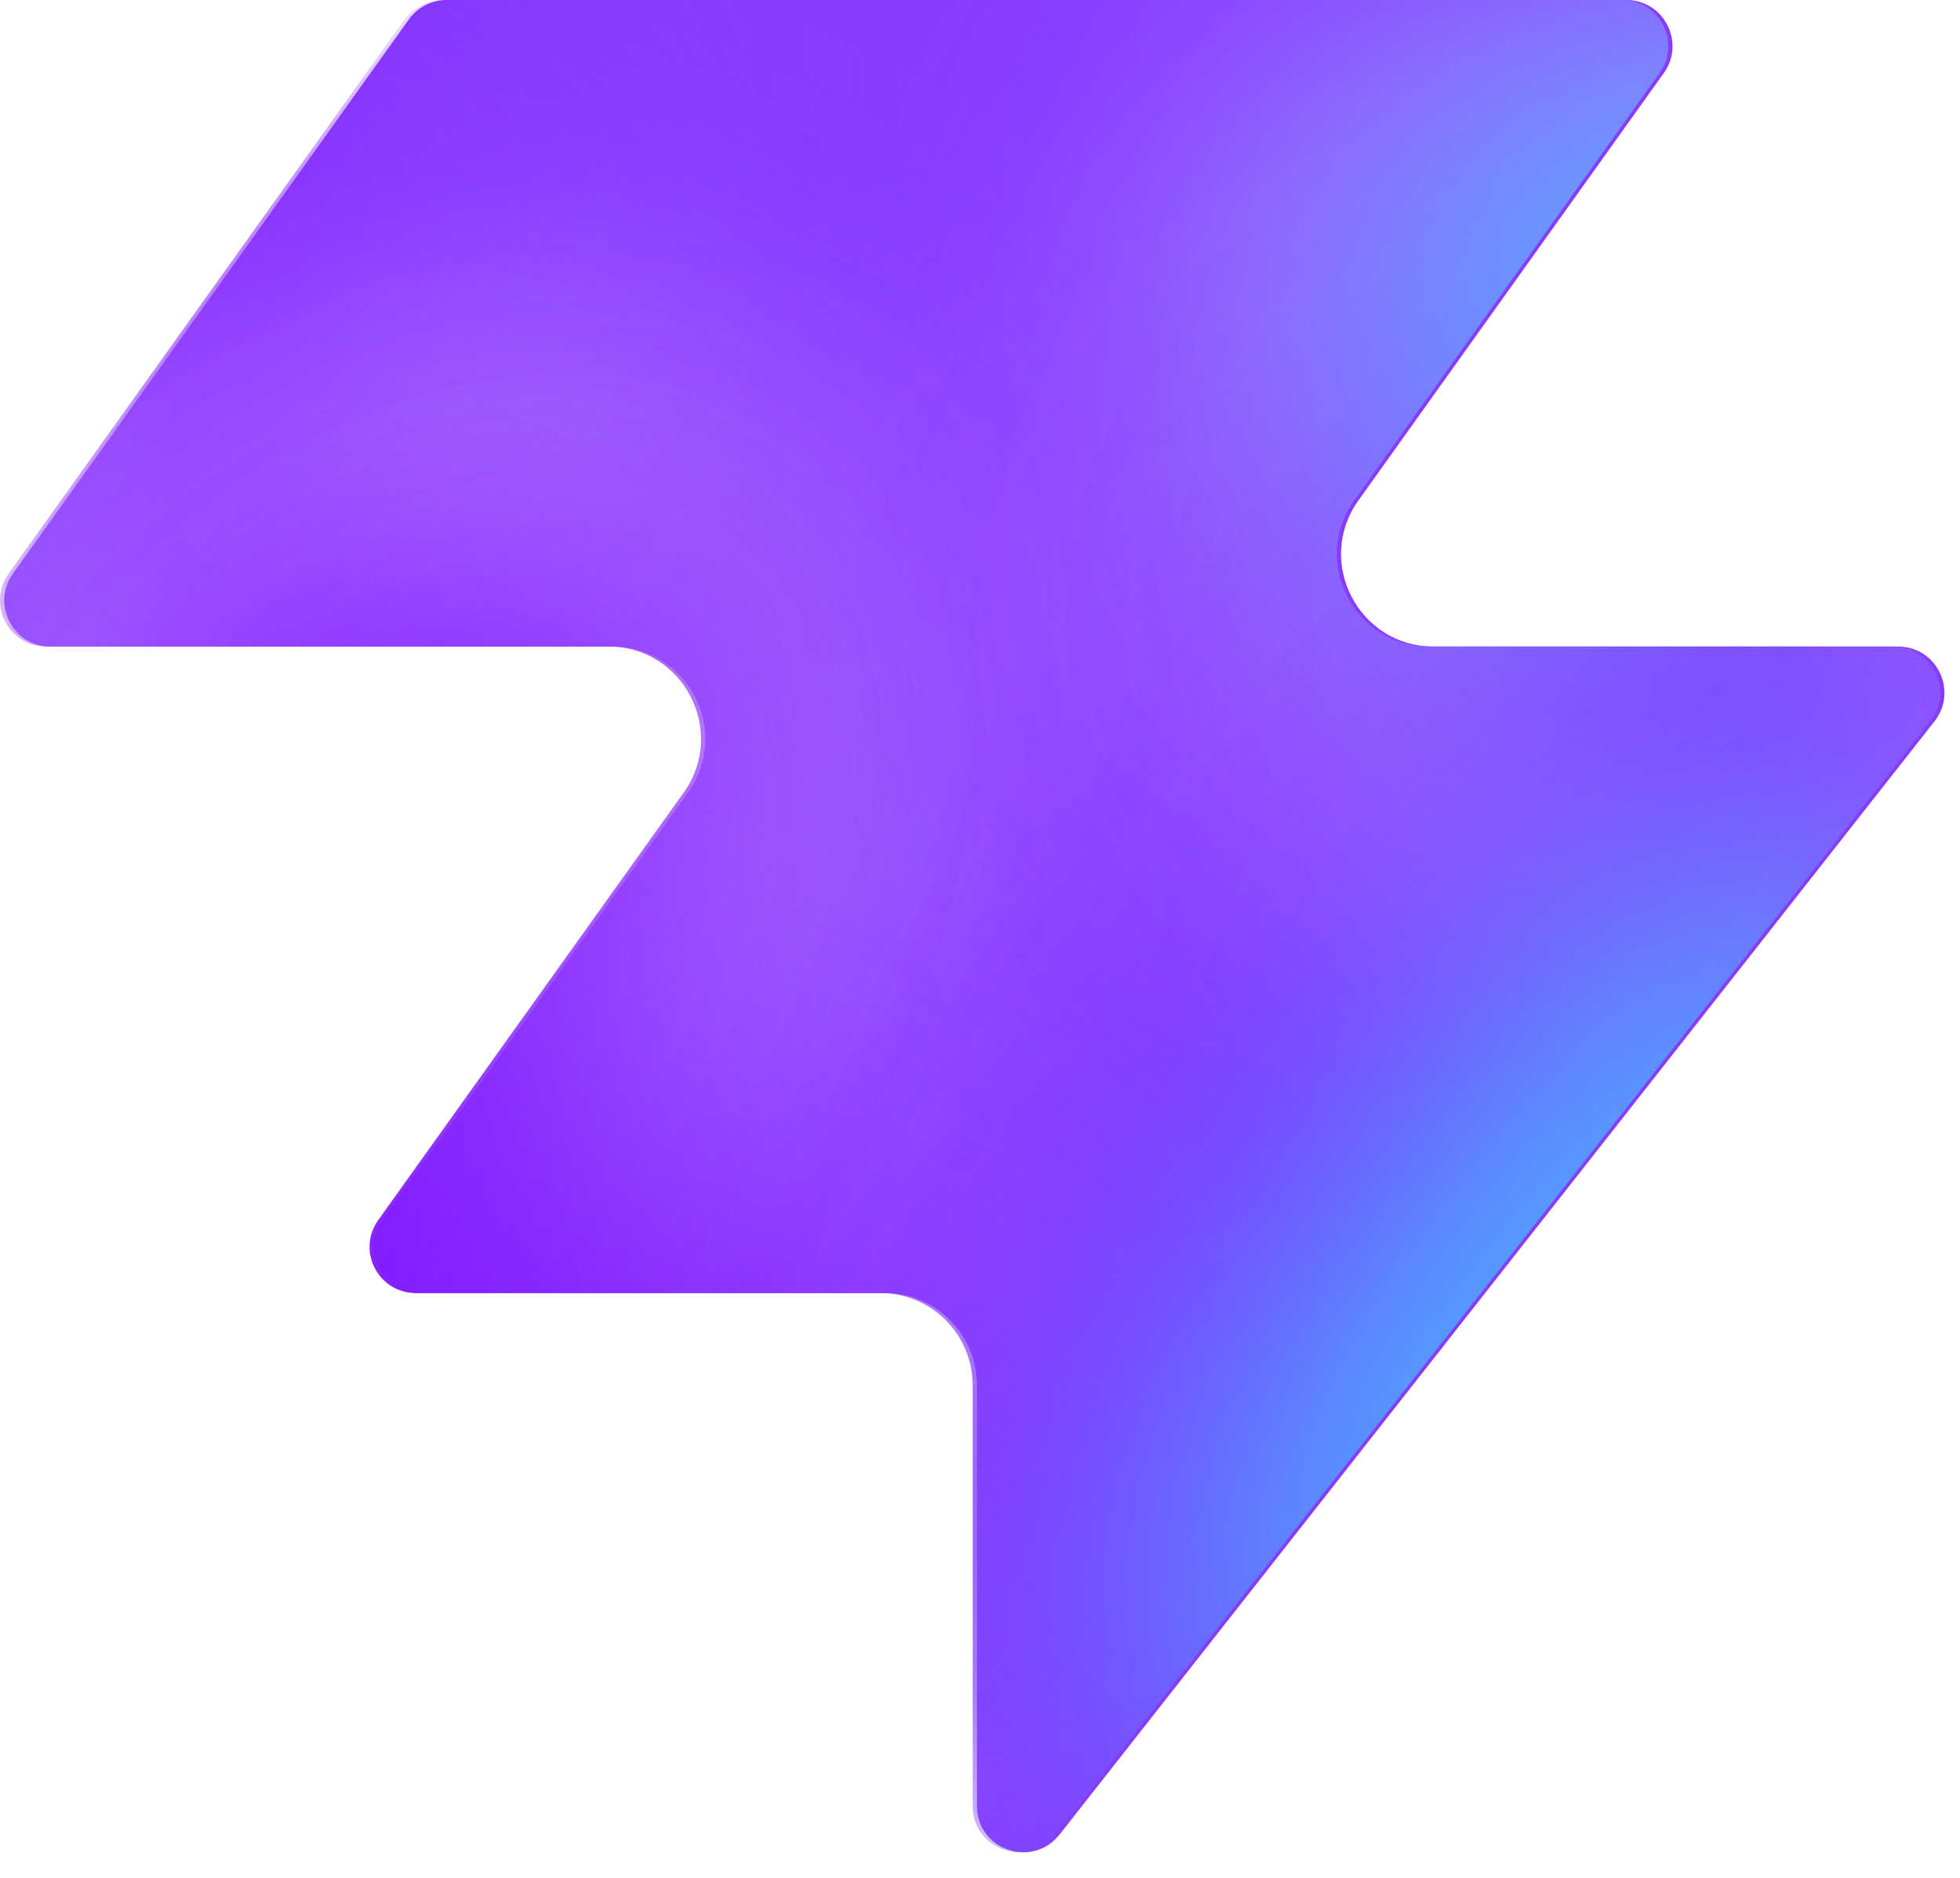
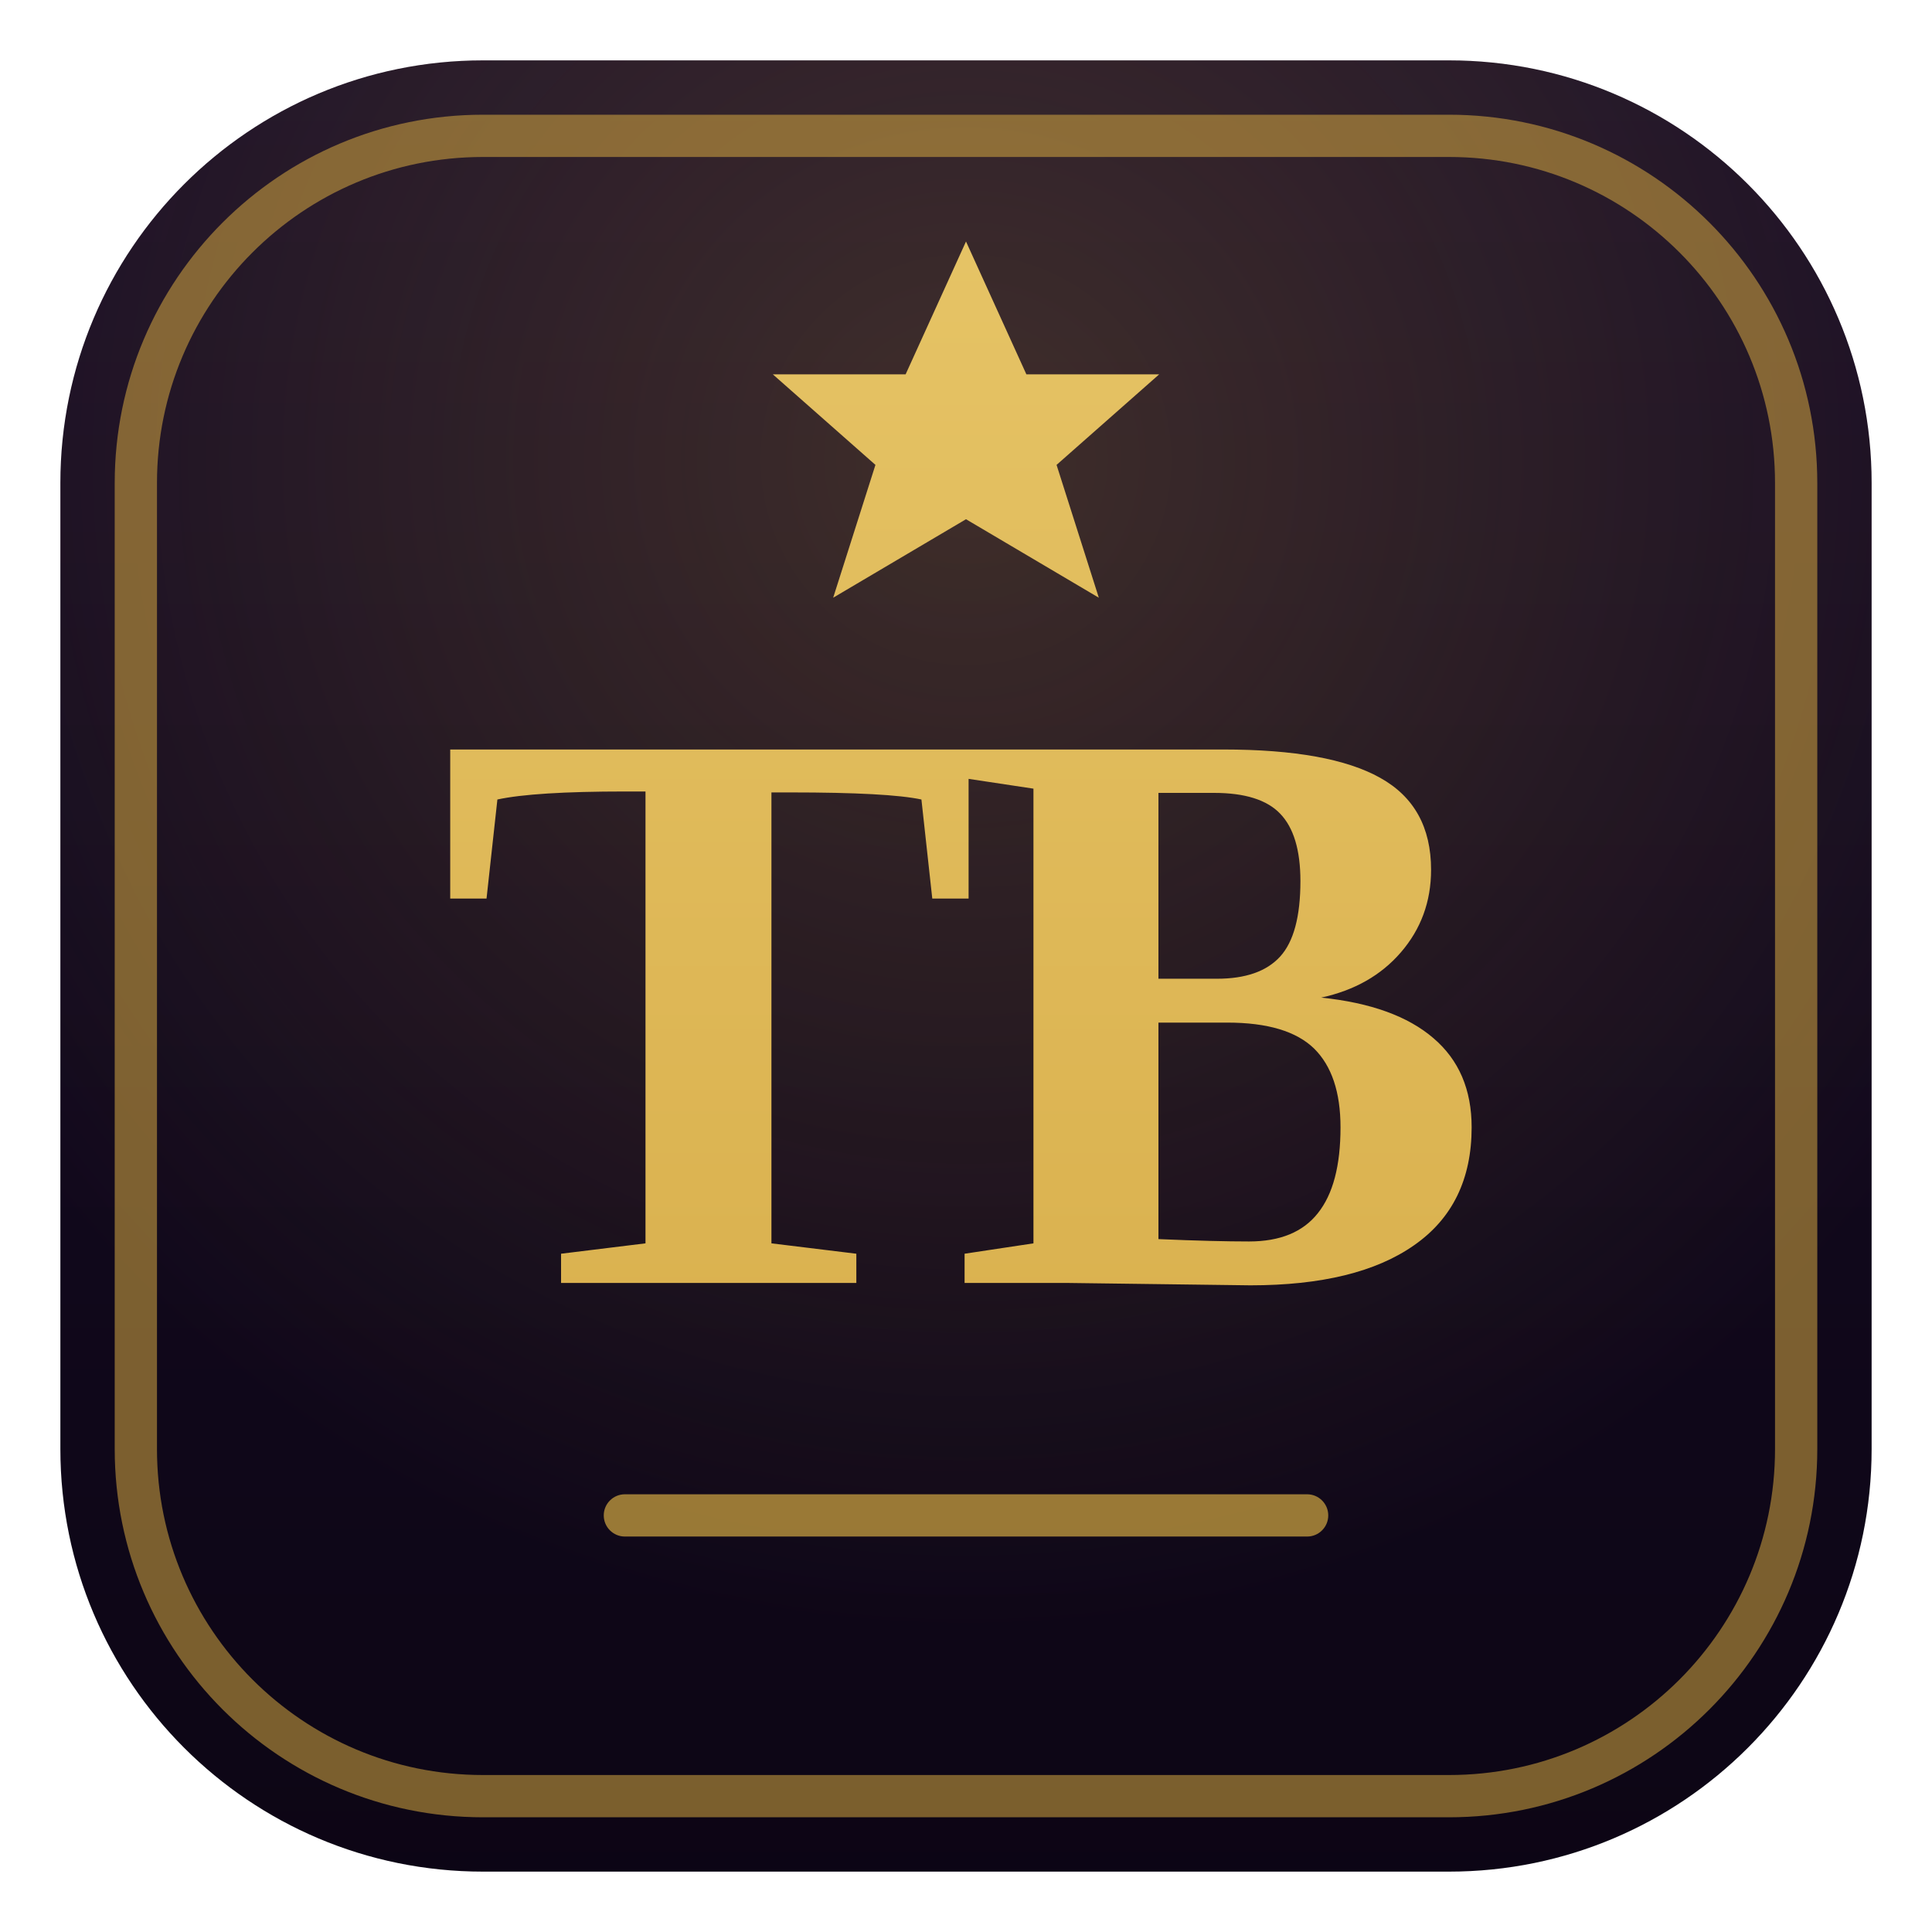
- <svg xmlns="http://www.w3.org/2000/svg" width="48" height="46" fill="none" viewBox="0 0 48 46">
-   <path fill="#863bff" d="M25.946 44.938c-.664.845-2.021.375-2.021-.698V33.937a2.26 2.26 0 0 0-2.262-2.262H10.287c-.92 0-1.456-1.04-.92-1.788l7.48-10.471c1.07-1.497 0-3.578-1.842-3.578H1.237c-.92 0-1.456-1.04-.92-1.788L10.013.474c.214-.297.556-.474.92-.474h28.894c.92 0 1.456 1.04.92 1.788l-7.48 10.471c-1.07 1.498 0 3.579 1.842 3.579h11.377c.943 0 1.473 1.088.89 1.83L25.947 44.94z" style="fill:#863bff;fill:color(display-p3 .525 .23 1);fill-opacity:1" />
-   <mask id="a" width="48" height="46" x="0" y="0" maskUnits="userSpaceOnUse" style="mask-type:alpha">
-     <path fill="#000" d="M25.842 44.938c-.664.844-2.021.375-2.021-.698V33.937a2.26 2.26 0 0 0-2.262-2.262H10.183c-.92 0-1.456-1.04-.92-1.788l7.48-10.471c1.07-1.498 0-3.579-1.842-3.579H1.133c-.92 0-1.456-1.04-.92-1.787L9.91.473c.214-.297.556-.474.92-.474h28.894c.92 0 1.456 1.04.92 1.788l-7.48 10.471c-1.07 1.498 0 3.578 1.842 3.578h11.377c.943 0 1.473 1.088.89 1.832L25.843 44.94z" style="fill:#000;fill-opacity:1" />
-   </mask>
-   <g mask="url(#a)">
-     <g filter="url(#b)">
-       <ellipse cx="5.508" cy="14.704" fill="#ede6ff" rx="5.508" ry="14.704" style="fill:#ede6ff;fill:color(display-p3 .927 .903 1);fill-opacity:1" transform="matrix(.00324 1 1 -.00324 -4.47 31.516)" />
-     </g>
-     <g filter="url(#c)">
-       <ellipse cx="10.399" cy="29.851" fill="#ede6ff" rx="10.399" ry="29.851" style="fill:#ede6ff;fill:color(display-p3 .927 .903 1);fill-opacity:1" transform="matrix(.00324 1 1 -.00324 -39.328 7.883)" />
-     </g>
-     <g filter="url(#d)">
-       <ellipse cx="5.508" cy="30.487" fill="#7e14ff" rx="5.508" ry="30.487" style="fill:#7e14ff;fill:color(display-p3 .492 .077 1);fill-opacity:1" transform="rotate(89.814 -25.913 -14.639)scale(1 -1)" />
-     </g>
-     <g filter="url(#e)">
-       <ellipse cx="5.508" cy="30.599" fill="#7e14ff" rx="5.508" ry="30.599" style="fill:#7e14ff;fill:color(display-p3 .492 .077 1);fill-opacity:1" transform="rotate(89.814 -32.644 -3.334)scale(1 -1)" />
-     </g>
-     <g filter="url(#f)">
-       <ellipse cx="5.508" cy="30.599" fill="#7e14ff" rx="5.508" ry="30.599" style="fill:#7e14ff;fill:color(display-p3 .492 .077 1);fill-opacity:1" transform="matrix(.00324 1 1 -.00324 -34.34 30.47)" />
-     </g>
-     <g filter="url(#g)">
-       <ellipse cx="14.072" cy="22.078" fill="#ede6ff" rx="14.072" ry="22.078" style="fill:#ede6ff;fill:color(display-p3 .927 .903 1);fill-opacity:1" transform="rotate(93.35 24.506 48.493)scale(-1 1)" />
-     </g>
-     <g filter="url(#h)">
-       <ellipse cx="3.47" cy="21.501" fill="#7e14ff" rx="3.47" ry="21.501" style="fill:#7e14ff;fill:color(display-p3 .492 .077 1);fill-opacity:1" transform="rotate(89.009 28.708 47.59)scale(-1 1)" />
-     </g>
-     <g filter="url(#i)">
-       <ellipse cx="3.47" cy="21.501" fill="#7e14ff" rx="3.47" ry="21.501" style="fill:#7e14ff;fill:color(display-p3 .492 .077 1);fill-opacity:1" transform="rotate(89.009 28.708 47.59)scale(-1 1)" />
-     </g>
-     <g filter="url(#j)">
-       <ellipse cx=".387" cy="8.972" fill="#7e14ff" rx="4.407" ry="29.108" style="fill:#7e14ff;fill:color(display-p3 .492 .077 1);fill-opacity:1" transform="rotate(39.51 .387 8.972)" />
-     </g>
-     <g filter="url(#k)">
-       <ellipse cx="47.523" cy="-6.092" fill="#7e14ff" rx="4.407" ry="29.108" style="fill:#7e14ff;fill:color(display-p3 .492 .077 1);fill-opacity:1" transform="rotate(37.892 47.523 -6.092)" />
-     </g>
-     <g filter="url(#l)">
-       <ellipse cx="41.412" cy="6.333" fill="#47bfff" rx="5.971" ry="9.665" style="fill:#47bfff;fill:color(display-p3 .28 .748 1);fill-opacity:1" transform="rotate(37.892 41.412 6.333)" />
-     </g>
-     <g filter="url(#m)">
-       <ellipse cx="-1.879" cy="38.332" fill="#7e14ff" rx="4.407" ry="29.108" style="fill:#7e14ff;fill:color(display-p3 .492 .077 1);fill-opacity:1" transform="rotate(37.892 -1.88 38.332)" />
-     </g>
-     <g filter="url(#n)">
-       <ellipse cx="-1.879" cy="38.332" fill="#7e14ff" rx="4.407" ry="29.108" style="fill:#7e14ff;fill:color(display-p3 .492 .077 1);fill-opacity:1" transform="rotate(37.892 -1.88 38.332)" />
-     </g>
-     <g filter="url(#o)">
-       <ellipse cx="35.651" cy="29.907" fill="#7e14ff" rx="4.407" ry="29.108" style="fill:#7e14ff;fill:color(display-p3 .492 .077 1);fill-opacity:1" transform="rotate(37.892 35.651 29.907)" />
-     </g>
-     <g filter="url(#p)">
-       <ellipse cx="38.418" cy="32.4" fill="#47bfff" rx="5.971" ry="15.297" style="fill:#47bfff;fill:color(display-p3 .28 .748 1);fill-opacity:1" transform="rotate(37.892 38.418 32.4)" />
-     </g>
-   </g>
+ <svg xmlns="http://www.w3.org/2000/svg" width="64" height="64" viewBox="0 0 64 64" fill="none">
  <defs>
-     <filter id="b" width="60.045" height="41.654" x="-19.77" y="16.149" color-interpolation-filters="sRGB" filterUnits="userSpaceOnUse">
-       <feFlood flood-opacity="0" result="BackgroundImageFix" />
-       <feBlend in="SourceGraphic" in2="BackgroundImageFix" result="shape" />
-       <feGaussianBlur result="effect1_foregroundBlur_2002_17158" stdDeviation="7.659" />
-     </filter>
-     <filter id="c" width="90.34" height="51.437" x="-54.613" y="-7.533" color-interpolation-filters="sRGB" filterUnits="userSpaceOnUse">
-       <feFlood flood-opacity="0" result="BackgroundImageFix" />
-       <feBlend in="SourceGraphic" in2="BackgroundImageFix" result="shape" />
-       <feGaussianBlur result="effect1_foregroundBlur_2002_17158" stdDeviation="7.659" />
-     </filter>
-     <filter id="d" width="79.355" height="29.4" x="-49.64" y="2.03" color-interpolation-filters="sRGB" filterUnits="userSpaceOnUse">
-       <feFlood flood-opacity="0" result="BackgroundImageFix" />
-       <feBlend in="SourceGraphic" in2="BackgroundImageFix" result="shape" />
-       <feGaussianBlur result="effect1_foregroundBlur_2002_17158" stdDeviation="4.596" />
-     </filter>
-     <filter id="e" width="79.579" height="29.4" x="-45.045" y="20.029" color-interpolation-filters="sRGB" filterUnits="userSpaceOnUse">
-       <feFlood flood-opacity="0" result="BackgroundImageFix" />
-       <feBlend in="SourceGraphic" in2="BackgroundImageFix" result="shape" />
-       <feGaussianBlur result="effect1_foregroundBlur_2002_17158" stdDeviation="4.596" />
-     </filter>
-     <filter id="f" width="79.579" height="29.4" x="-43.513" y="21.178" color-interpolation-filters="sRGB" filterUnits="userSpaceOnUse">
-       <feFlood flood-opacity="0" result="BackgroundImageFix" />
-       <feBlend in="SourceGraphic" in2="BackgroundImageFix" result="shape" />
-       <feGaussianBlur result="effect1_foregroundBlur_2002_17158" stdDeviation="4.596" />
-     </filter>
-     <filter id="g" width="74.749" height="58.852" x="15.756" y="-17.901" color-interpolation-filters="sRGB" filterUnits="userSpaceOnUse">
-       <feFlood flood-opacity="0" result="BackgroundImageFix" />
-       <feBlend in="SourceGraphic" in2="BackgroundImageFix" result="shape" />
-       <feGaussianBlur result="effect1_foregroundBlur_2002_17158" stdDeviation="7.659" />
-     </filter>
-     <filter id="h" width="61.377" height="25.362" x="23.548" y="2.284" color-interpolation-filters="sRGB" filterUnits="userSpaceOnUse">
-       <feFlood flood-opacity="0" result="BackgroundImageFix" />
-       <feBlend in="SourceGraphic" in2="BackgroundImageFix" result="shape" />
-       <feGaussianBlur result="effect1_foregroundBlur_2002_17158" stdDeviation="4.596" />
-     </filter>
-     <filter id="i" width="61.377" height="25.362" x="23.548" y="2.284" color-interpolation-filters="sRGB" filterUnits="userSpaceOnUse">
-       <feFlood flood-opacity="0" result="BackgroundImageFix" />
-       <feBlend in="SourceGraphic" in2="BackgroundImageFix" result="shape" />
-       <feGaussianBlur result="effect1_foregroundBlur_2002_17158" stdDeviation="4.596" />
-     </filter>
-     <filter id="j" width="56.045" height="63.649" x="-27.636" y="-22.853" color-interpolation-filters="sRGB" filterUnits="userSpaceOnUse">
-       <feFlood flood-opacity="0" result="BackgroundImageFix" />
-       <feBlend in="SourceGraphic" in2="BackgroundImageFix" result="shape" />
-       <feGaussianBlur result="effect1_foregroundBlur_2002_17158" stdDeviation="4.596" />
-     </filter>
-     <filter id="k" width="54.814" height="64.646" x="20.116" y="-38.415" color-interpolation-filters="sRGB" filterUnits="userSpaceOnUse">
-       <feFlood flood-opacity="0" result="BackgroundImageFix" />
-       <feBlend in="SourceGraphic" in2="BackgroundImageFix" result="shape" />
-       <feGaussianBlur result="effect1_foregroundBlur_2002_17158" stdDeviation="4.596" />
-     </filter>
-     <filter id="l" width="33.541" height="35.313" x="24.641" y="-11.323" color-interpolation-filters="sRGB" filterUnits="userSpaceOnUse">
-       <feFlood flood-opacity="0" result="BackgroundImageFix" />
-       <feBlend in="SourceGraphic" in2="BackgroundImageFix" result="shape" />
-       <feGaussianBlur result="effect1_foregroundBlur_2002_17158" stdDeviation="4.596" />
-     </filter>
-     <filter id="m" width="54.814" height="64.646" x="-29.286" y="6.009" color-interpolation-filters="sRGB" filterUnits="userSpaceOnUse">
-       <feFlood flood-opacity="0" result="BackgroundImageFix" />
-       <feBlend in="SourceGraphic" in2="BackgroundImageFix" result="shape" />
-       <feGaussianBlur result="effect1_foregroundBlur_2002_17158" stdDeviation="4.596" />
-     </filter>
-     <filter id="n" width="54.814" height="64.646" x="-29.286" y="6.009" color-interpolation-filters="sRGB" filterUnits="userSpaceOnUse">
-       <feFlood flood-opacity="0" result="BackgroundImageFix" />
-       <feBlend in="SourceGraphic" in2="BackgroundImageFix" result="shape" />
-       <feGaussianBlur result="effect1_foregroundBlur_2002_17158" stdDeviation="4.596" />
-     </filter>
-     <filter id="o" width="54.814" height="64.646" x="8.244" y="-2.416" color-interpolation-filters="sRGB" filterUnits="userSpaceOnUse">
-       <feFlood flood-opacity="0" result="BackgroundImageFix" />
-       <feBlend in="SourceGraphic" in2="BackgroundImageFix" result="shape" />
-       <feGaussianBlur result="effect1_foregroundBlur_2002_17158" stdDeviation="4.596" />
-     </filter>
-     <filter id="p" width="39.409" height="43.623" x="18.713" y="10.588" color-interpolation-filters="sRGB" filterUnits="userSpaceOnUse">
-       <feFlood flood-opacity="0" result="BackgroundImageFix" />
-       <feBlend in="SourceGraphic" in2="BackgroundImageFix" result="shape" />
-       <feGaussianBlur result="effect1_foregroundBlur_2002_17158" stdDeviation="4.596" />
-     </filter>
+     <linearGradient id="tile" x1="0" y1="0" x2="0" y2="64" gradientUnits="userSpaceOnUse">
+       <stop offset="0" stop-color="#180d28" />
+       <stop offset="1" stop-color="#0c0514" />
+     </linearGradient>
+     <radialGradient id="glow" cx="50%" cy="22%" r="65%">
+       <stop offset="0" stop-color="#d4a843" stop-opacity="0.22" />
+       <stop offset="1" stop-color="#d4a843" stop-opacity="0" />
+     </radialGradient>
+     <linearGradient id="gold" x1="0" y1="0" x2="0" y2="64" gradientUnits="userSpaceOnUse">
+       <stop offset="0" stop-color="#e8c76a" />
+       <stop offset="1" stop-color="#d4a843" />
+     </linearGradient>
  </defs>
+   <rect x="2" y="2" width="60" height="60" rx="14" fill="url(#tile)" />
+   <rect x="2" y="2" width="60" height="60" rx="14" fill="url(#glow)" />
+   <rect x="4.5" y="4.5" width="55" height="55" rx="11.5" fill="none" stroke="#d4a843" stroke-opacity="0.55" stroke-width="1.4" />
+   <path d="M32 8 L34 12.4 L38.4 12.4 L35 15.4 L36.4 19.8 L32 17.2 L27.6 19.8 L29 15.4 L25.6 12.4 L30 12.4 Z" fill="url(#gold)" />
+   <text x="32" y="42.5" text-anchor="middle" font-family="'Playfair Display', Georgia, 'Times New Roman', serif" font-size="27" font-weight="700" letter-spacing="-1" fill="url(#gold)">TB</text>
+   <rect x="20" y="49.5" width="24" height="1.4" rx="0.7" fill="#d4a843" fill-opacity="0.7" />
</svg>
